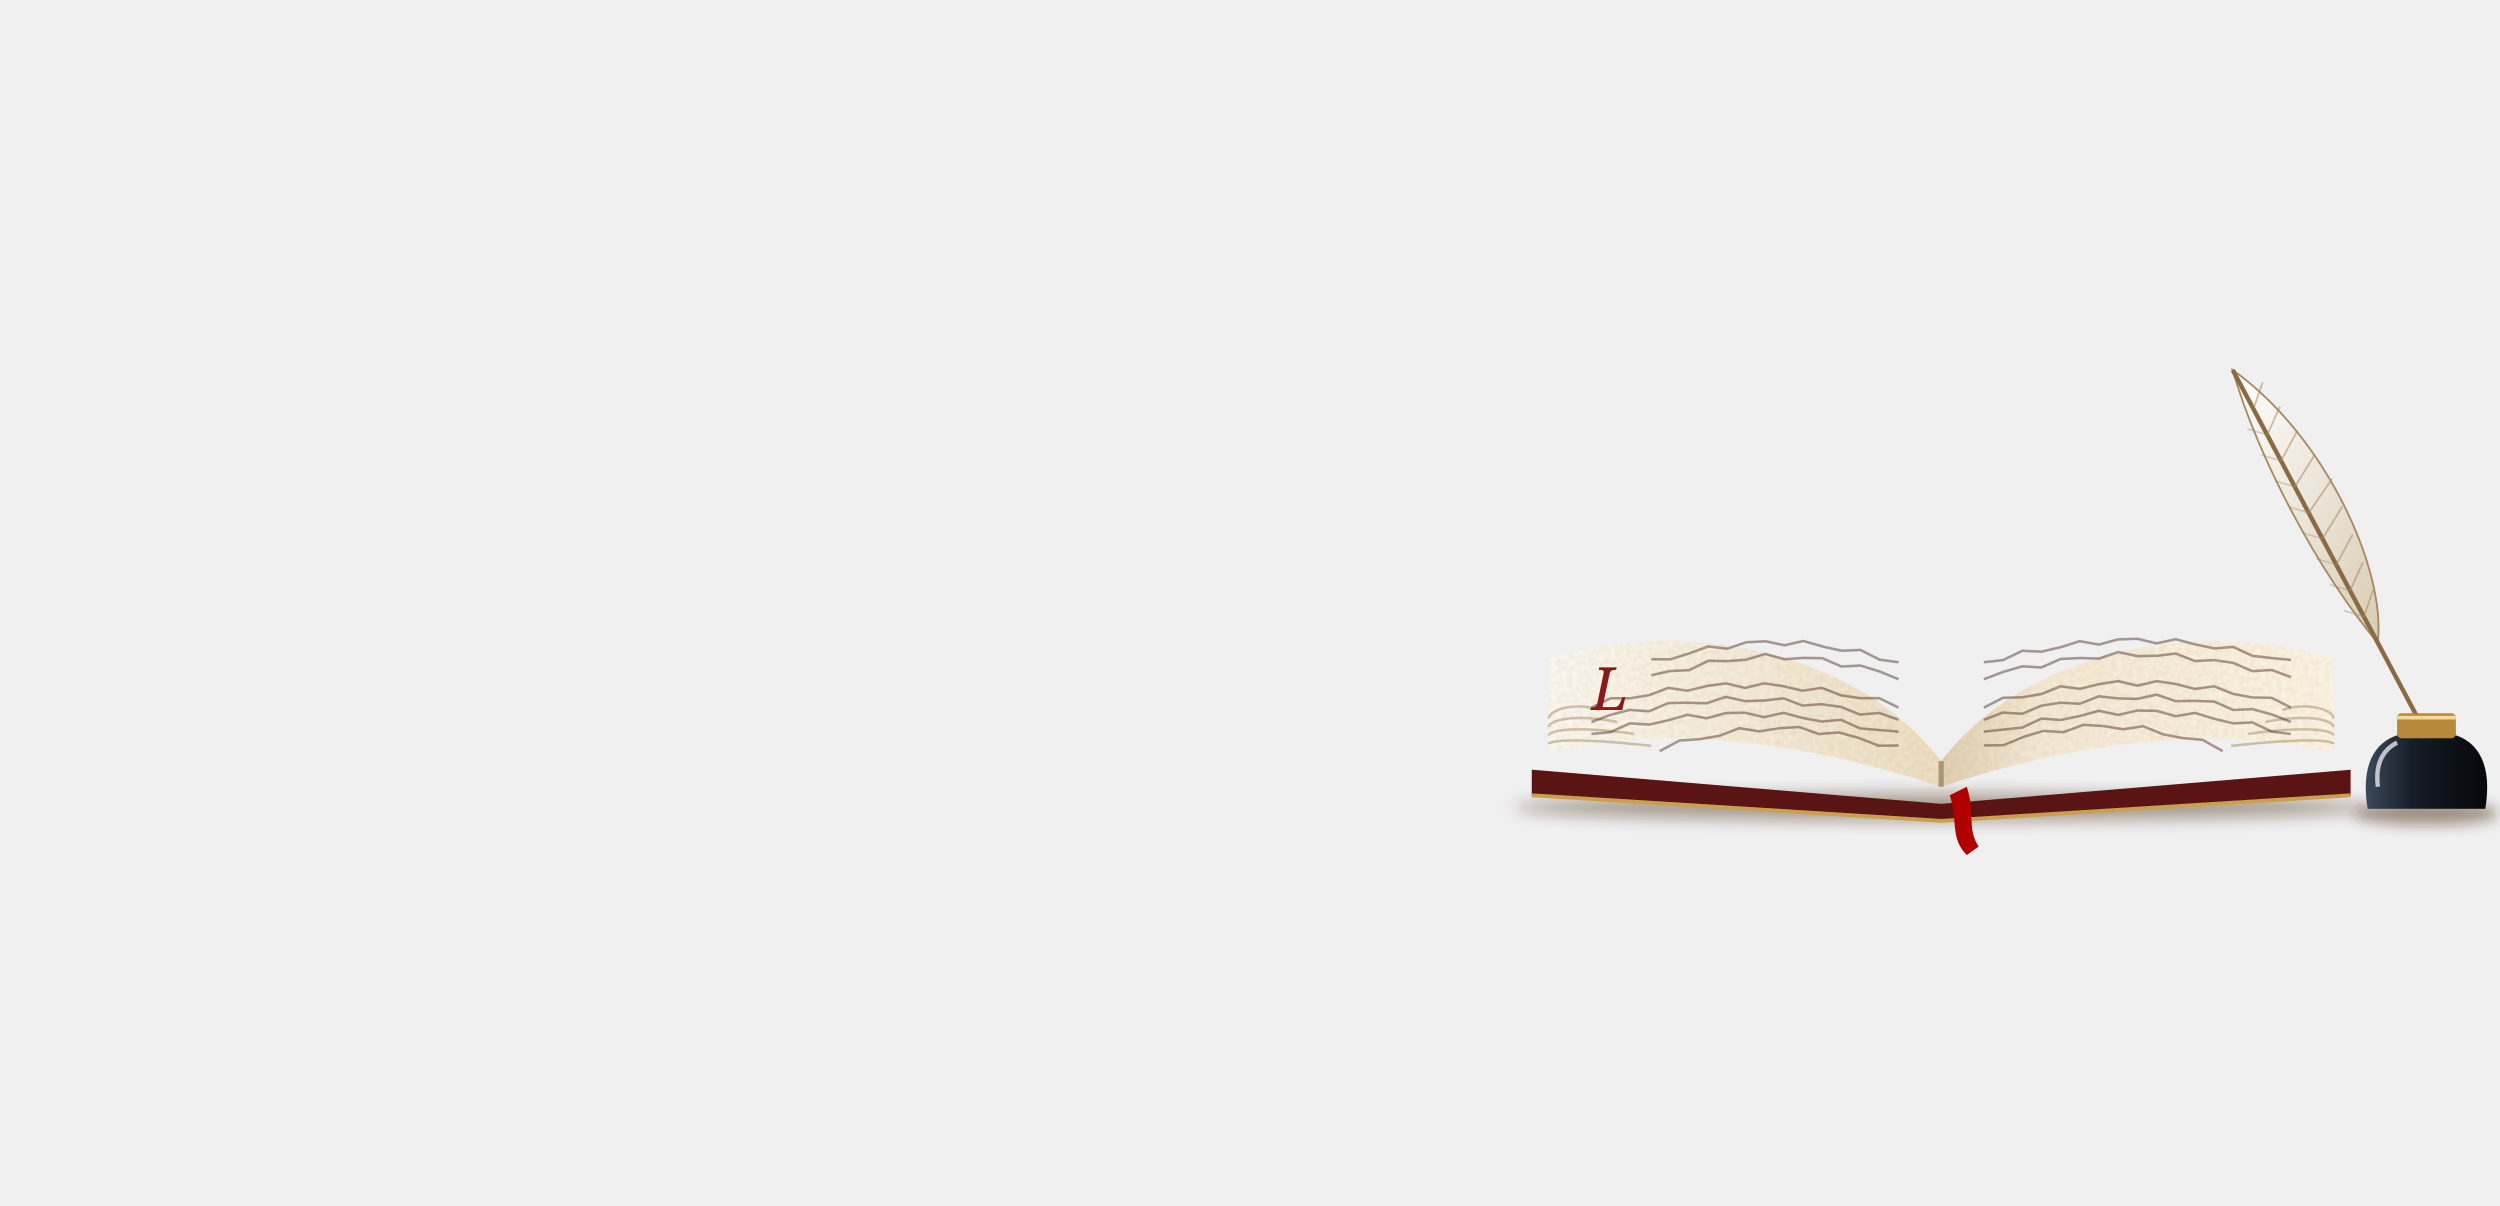
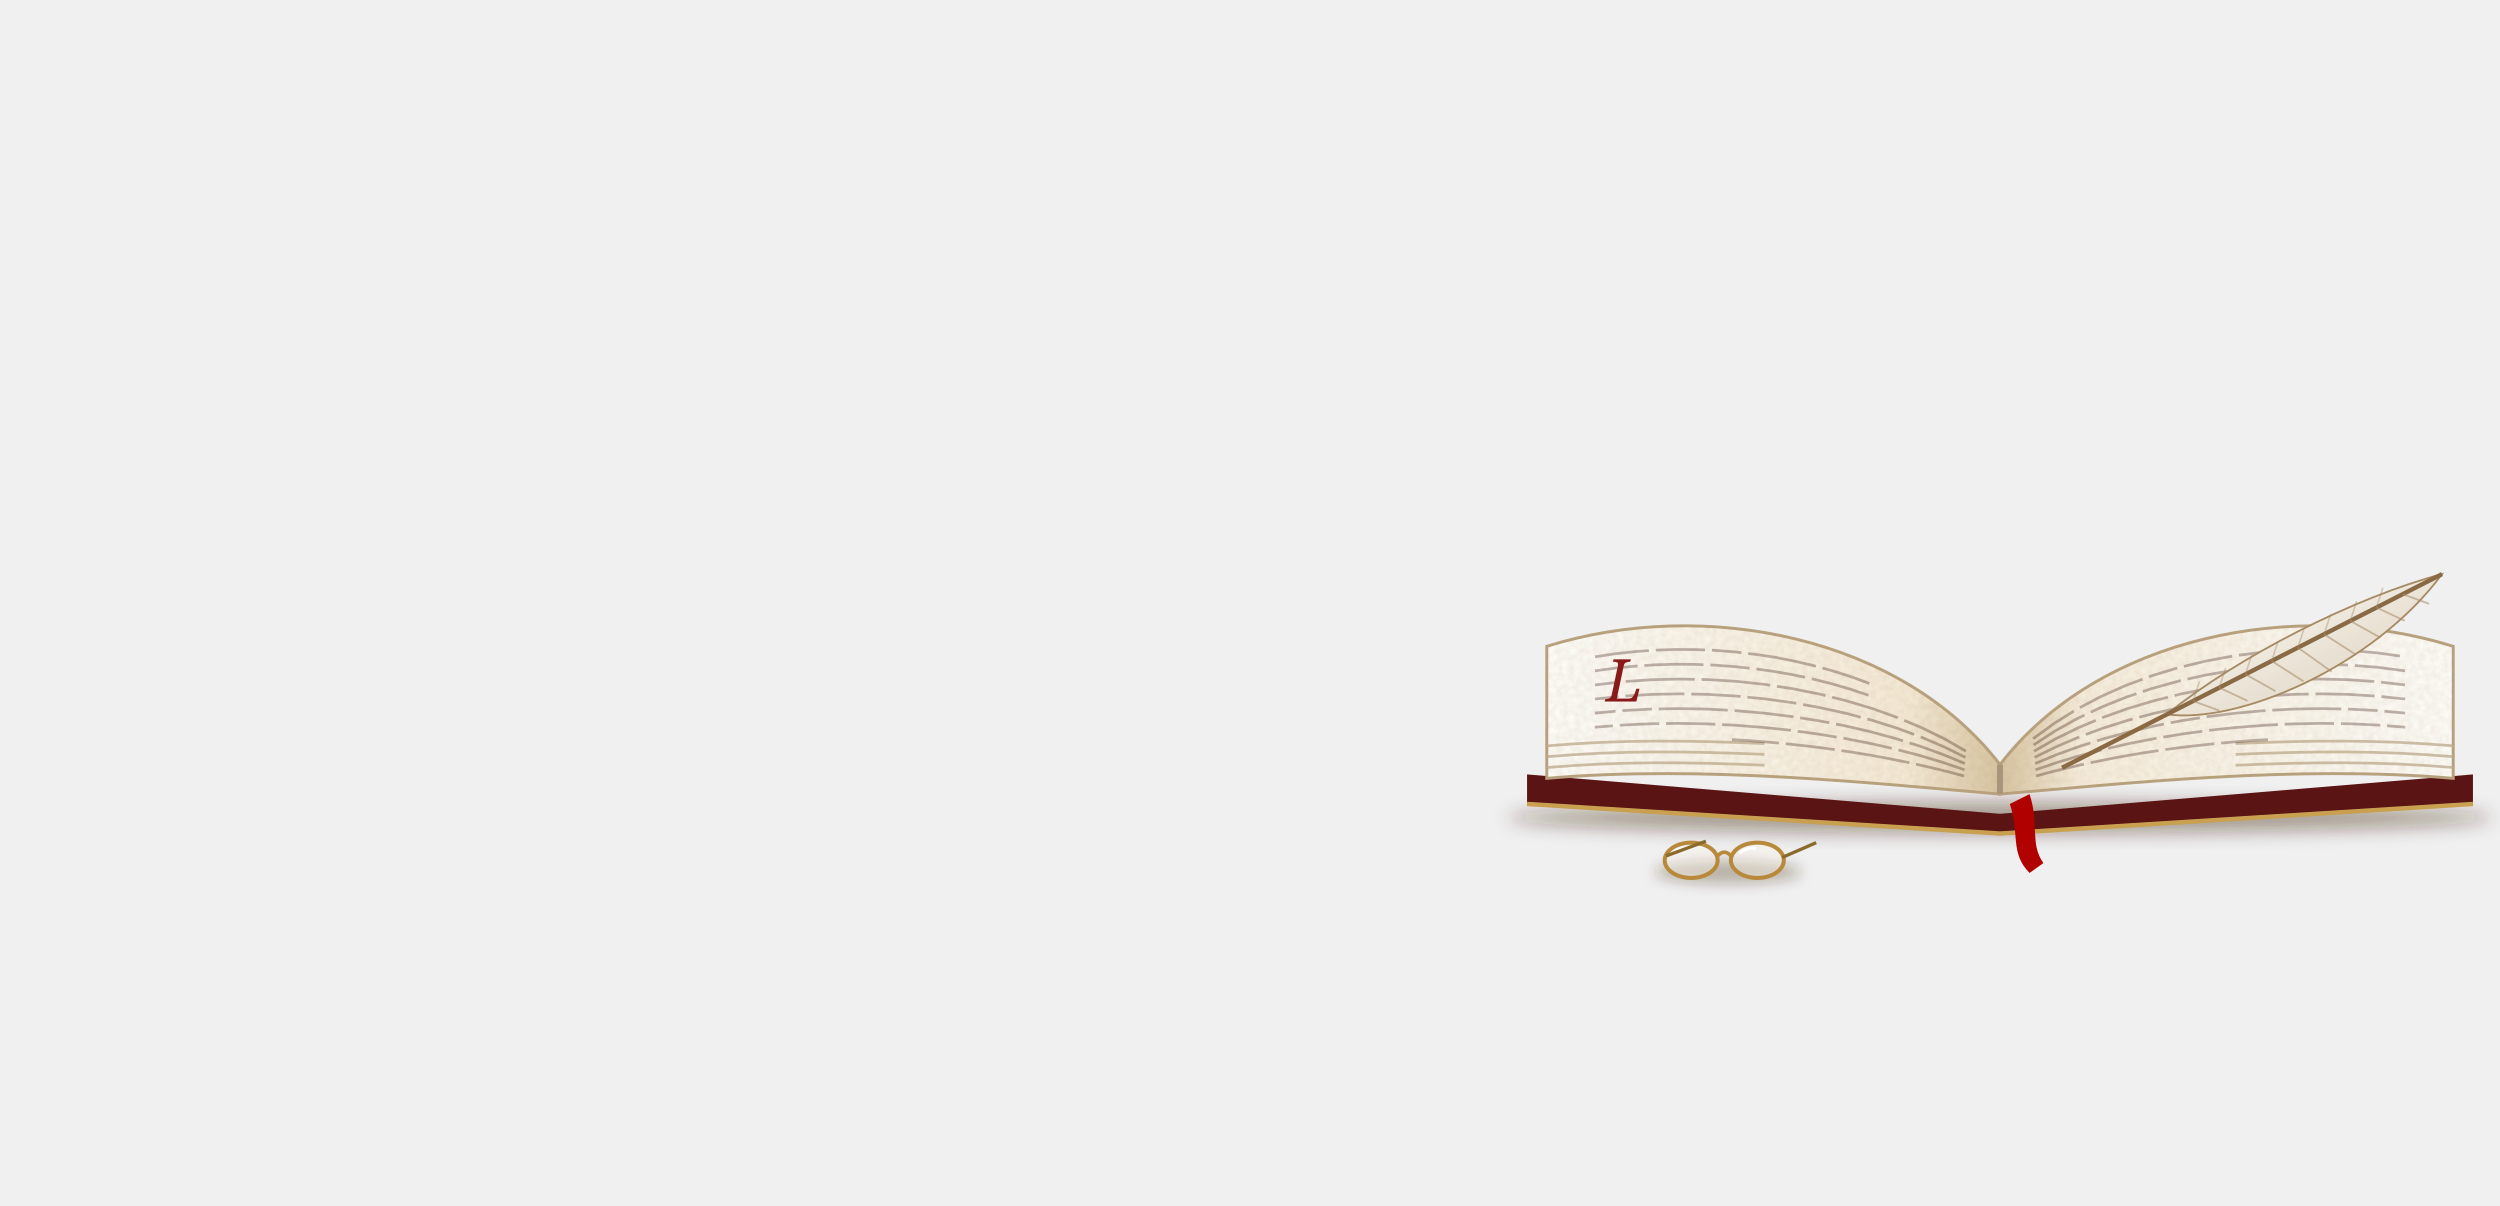
<svg xmlns="http://www.w3.org/2000/svg" viewBox="0 0 340 164" preserveAspectRatio="xMidYMax slice">
  <defs>
    <filter id="b" x="-50%" y="-50%" width="200%" height="200%">
      <feGaussianBlur stdDeviation="2.4" />
    </filter>
    <filter id="bb" x="-50%" y="-50%" width="200%" height="200%">
      <feGaussianBlur stdDeviation="6" />
    </filter>
    <filter id="b1" x="-50%" y="-50%" width="200%" height="200%">
      <feGaussianBlur stdDeviation="0.9" />
    </filter>
    <linearGradient id="pl" x1="0" y1="0" x2="1" y2="0">
-       <stop offset="0" stop-color="#FFFDF6" stop-opacity="1" />
-       <stop offset="1" stop-color="#F0E2C6" stop-opacity="1" />
+       <stop offset="0" stop-color="#FFFFFC" stop-opacity="1" />
+       <stop offset="0.8" stop-color="#F6ECD8" stop-opacity="1" />
+       <stop offset="1" stop-color="#D9C6A4" stop-opacity="1" />
    </linearGradient>
    <linearGradient id="pr" x1="0" y1="0" x2="1" y2="0">
-       <stop offset="0" stop-color="#E2D2B4" stop-opacity="1" />
-       <stop offset="0.25" stop-color="#F8EEDA" stop-opacity="1" />
-       <stop offset="1" stop-color="#FFF8E8" stop-opacity="1" />
+       <stop offset="0" stop-color="#D9C6A4" stop-opacity="1" />
+       <stop offset="0.18" stop-color="#F8F0E0" stop-opacity="1" />
+       <stop offset="1" stop-color="#FFFFFC" stop-opacity="1" />
    </linearGradient>
    <linearGradient id="qf" x1="0" y1="0" x2="1" y2="1">
      <stop offset="0" stop-color="#FFFFFF" stop-opacity="1" />
      <stop offset="1" stop-color="#D9CCB4" stop-opacity="1" />
    </linearGradient>
    <filter id="gr" x="0" y="0" width="100%" height="100%">
      <feTurbulence type="fractalNoise" baseFrequency="1.6" numOctaves="2" seed="7" />
      <feColorMatrix values="0 0 0 0 .35 0 0 0 0 .22 0 0 0 0 .1 0 0 0 .16 0" />
      <feComposite in2="SourceGraphic" operator="in" />
    </filter>
    <linearGradient id="ink" x1="0" y1="0" x2="1" y2="0">
      <stop offset="0" stop-color="#3A4A5A" stop-opacity="1" />
      <stop offset="0.4" stop-color="#141C24" stop-opacity="1" />
      <stop offset="1" stop-color="#06080C" stop-opacity="1" />
    </linearGradient>
  </defs>
-   <g transform="translate(264 107) scale(1.16) translate(-282 -113)">
+   <g transform="translate(272 108) scale(1.34) translate(-282 -113)">
    <ellipse cx="282" cy="115.4" rx="50" ry="1.6" fill="#3A1A0A" fill-opacity=".4" filter="url(#b1)" />
    <path d="M234 111 L282 115 L330 111 L330 114 L282 117 L234 114Z" fill="#5A1414" />
    <path d="M234 114 L282 117 L330 114" stroke="#C8A050" stroke-width=".45" fill="none" />
-     <path d="M282 110 C272 97 252 93 236 98 L236 109 C252 105 270 109 282 113Z" fill="url(#pl)" />
-     <path d="M282 110 C292 97 312 93 328 98 L328 109 C312 105 294 109 282 113Z" fill="url(#pr)" />
-     <path d="M282 110 C272 97 252 93 236 98 L236 109 C252 105 270 109 282 113Z" fill="#fff" filter="url(#gr)" />
-     <path d="M282 110 C292 97 312 93 328 98 L328 109 C312 105 294 109 282 113Z" fill="#fff" filter="url(#gr)" />
-     <path d="M242 104 C239 103 236 104 236 105" stroke="#BBA88A" stroke-opacity=".7" stroke-width=".3" fill="none" />
-     <path d="M244 105.4 C239 104.4 236 105.2 236 106" stroke="#BBA88A" stroke-opacity=".7" stroke-width=".3" fill="none" />
-     <path d="M246 106.8 C239 105.8 236 106.4 236 107" stroke="#BBA88A" stroke-opacity=".7" stroke-width=".3" fill="none" />
-     <path d="M248 108.2 C239 107.2 236 107.6 236 108" stroke="#BBA88A" stroke-opacity=".7" stroke-width=".3" fill="none" />
-     <path d="M322 104 C325 103 328 104 328 105" stroke="#BBA88A" stroke-opacity=".7" stroke-width=".3" fill="none" />
-     <path d="M320 105.4 C325 104.4 328 105.2 328 106" stroke="#BBA88A" stroke-opacity=".7" stroke-width=".3" fill="none" />
-     <path d="M318 106.8 C325 105.8 328 106.4 328 107" stroke="#BBA88A" stroke-opacity=".7" stroke-width=".3" fill="none" />
-     <path d="M316 108.2 C325 107.2 328 107.6 328 108" stroke="#BBA88A" stroke-opacity=".7" stroke-width=".3" fill="none" />
-     <polyline points="277,98.4 274.77,98.1 272.54,96.96 270.31,97.05 268.08,96.55 265.85,95.91 263.62,96.41 261.38,95.94 259.15,96.06 256.92,96.81 254.69,96.55 252.46,97.37 250.23,98.06 248,98.05" stroke="#3A1A12" stroke-opacity=".42" stroke-width=".3" fill="none" />
-     <polyline points="277,100.39 274.77,99.48 272.54,98.79 270.31,98.9 268.08,97.93 265.85,97.89 263.62,98.05 261.38,97.43 259.15,98.1 256.92,98.27 254.69,98.23 252.46,99.33 250.23,99.43 248,99.93" stroke="#3A1A12" stroke-opacity=".42" stroke-width=".3" fill="none" />
-     <polyline points="277,103.72 274.75,102.62 272.5,102.61 270.25,102.28 268,101.4 265.75,101.74 263.5,101.21 261.25,100.87 259,101.41 256.75,100.88 254.5,101.19 252.25,101.74 250,101.41 247.75,102.26 245.5,102.63 243.25,102.62 241,103.71" stroke="#3A1A12" stroke-opacity=".42" stroke-width=".3" fill="none" />
-     <polyline points="277,105.15 274.75,104.35 272.5,104.54 270.25,103.64 268,103.32 265.75,103.48 263.5,102.63 261.25,102.89 259,102.96 256.75,102.46 254.5,103.21 252.25,103.15 250,103.19 247.75,104.15 245.5,103.99 243.25,104.57 241,105.4" stroke="#3A1A12" stroke-opacity=".42" stroke-width=".3" fill="none" />
-     <polyline points="277,106.54 274.75,106.35 272.5,106.16 270.25,105.15 268,105.35 265.75,104.93 263.5,104.33 261.25,104.84 259,104.32 256.75,104.36 254.5,104.97 252.25,104.56 250,105.21 247.75,105.71 245.5,105.56 243.25,106.59 241,106.81" stroke="#3A1A12" stroke-opacity=".42" stroke-width=".3" fill="none" />
-     <polyline points="277,108.16 274.67,108.19 272.33,107.27 270,106.63 267.67,106.82 265.33,105.99 263,106.14 260.67,106.51 258.33,106.13 256,107.03 253.67,107.42 251.33,107.58 249,108.82" stroke="#3A1A12" stroke-opacity=".42" stroke-width=".3" fill="none" />
-     <polyline points="287,98.4 289.25,98.15 291.5,97.06 293.75,97.16 296,96.64 298.25,95.93 300.5,96.33 302.75,95.72 305,95.65 307.25,96.19 309.5,95.7 311.75,96.3 314,96.78 316.25,96.61 318.5,97.65 320.75,97.91 323,98.13" stroke="#3A1A12" stroke-opacity=".42" stroke-width=".3" fill="none" />
-     <polyline points="287,100.39 289.25,99.54 291.5,98.88 293.75,99.01 296,98.02 298.25,97.91 300.5,97.97 302.75,97.21 305,97.68 307.25,97.65 309.5,97.38 311.75,98.26 314,98.15 316.25,98.48 318.5,99.45 320.75,99.31 323,100.14" stroke="#3A1A12" stroke-opacity=".42" stroke-width=".3" fill="none" />
-     <polyline points="287,103.72 289.25,102.57 291.5,102.51 293.75,102.13 296,101.22 298.25,101.52 300.5,100.97 302.75,100.61 305,101.15 307.25,100.62 309.5,100.95 311.75,101.53 314,101.22 316.25,102.12 318.5,102.53 320.75,102.57 323,103.71" stroke="#3A1A12" stroke-opacity=".42" stroke-width=".3" fill="none" />
-     <polyline points="287,105.15 289.25,104.3 291.5,104.44 293.75,103.5 296,103.14 298.25,103.27 300.5,102.39 302.75,102.64 305,102.7 307.25,102.2 309.5,102.96 311.75,102.93 314,103.01 316.25,104 318.5,103.9 320.75,104.52 323,105.4" stroke="#3A1A12" stroke-opacity=".42" stroke-width=".3" fill="none" />
-     <polyline points="287,106.54 289.25,106.3 291.5,106.06 293.75,105.01 296,105.17 298.25,104.71 300.5,104.09 302.75,104.58 305,104.06 307.25,104.1 309.5,104.73 311.75,104.34 314,105.03 316.25,105.57 318.5,105.46 320.75,106.54 323,106.81" stroke="#3A1A12" stroke-opacity=".42" stroke-width=".3" fill="none" />
-     <polyline points="287,108.16 289.33,108.12 291.67,107.14 294,106.45 296.33,106.6 298.67,105.74 301,105.88 303.33,106.26 305.67,105.9 308,106.85 310.33,107.29 312.67,107.51 315,108.82" stroke="#3A1A12" stroke-opacity=".42" stroke-width=".3" fill="none" />
-     <text x="241" y="104" font-family="Georgia, serif" font-size="7" font-style="italic" fill="#8A1A1A">L</text>
+     <path d="M282 110 C272 97 252 93 236 98 L236 111.4 C252 110 270 112 282 113Z" fill="url(#pl)" stroke="#B8A27E" stroke-width=".3" />
+     <path d="M282 110 C292 97 312 93 328 98 L328 111.4 C312 110 294 112 282 113Z" fill="url(#pr)" stroke="#B8A27E" stroke-width=".3" />
+     <path d="M282 110 C272 97 252 93 236 98 L236 111.4 C252 110 270 112 282 113Z" fill="#fff" filter="url(#gr)" />
+     <path d="M282 110 C292 97 312 93 328 98 L328 111.4 C312 110 294 112 282 113Z" fill="#fff" filter="url(#gr)" />
+     <polyline points="258.09,110.07 255.34,109.96 252.58,109.88 249.8,109.83 247.01,109.82 244.23,109.86 241.46,109.95 238.72,110.1 236,110.3" stroke="#BBA88A" stroke-opacity=".75" stroke-width=".28" fill="none" />
+     <polyline points="268.74,101.77 266.9,101.09 265.01,100.49 263.09,99.96 261.13,99.5 259.15,99.11 257.14,98.81 255.12,98.57 253.08,98.41 251.04,98.33 249,98.32 246.96,98.39 244.92,98.54 242.9,98.76 240.9,99.06" stroke="#3A1A12" stroke-opacity=".32" stroke-width=".28" stroke-dasharray="5 .7 7 .7 3 .7" fill="none" />
+     <polyline points="258.09,108.97 255.34,108.86 252.58,108.78 249.8,108.73 247.01,108.72 244.23,108.76 241.46,108.85 238.72,109 236,109.2" stroke="#BBA88A" stroke-opacity=".75" stroke-width=".28" fill="none" />
+     <polyline points="268.65,102.97 266.81,102.35 264.92,101.8 263.01,101.32 261.06,100.9 259.08,100.55 257.08,100.27 255.06,100.06 253.04,99.91 251,99.83 248.97,99.82 246.93,99.88 244.91,100.02 242.89,100.22 240.89,100.49" stroke="#3A1A12" stroke-opacity=".32" stroke-width=".28" stroke-dasharray="6 .7 5 .7 4 .7" fill="none" />
+     <polyline points="258.09,107.87 255.34,107.76 252.58,107.68 249.8,107.63 247.01,107.62 244.23,107.66 241.46,107.75 238.72,107.9 236,108.1" stroke="#BBA88A" stroke-opacity=".75" stroke-width=".28" fill="none" />
+     <polyline points="278.54,108.64 276.36,107.39 274.05,106.26 271.62,105.24 269.08,104.33 266.45,103.54 263.75,102.86 260.98,102.31 258.16,101.87 255.3,101.56 252.41,101.38 249.52,101.32 246.62,101.39 243.74,101.59 240.89,101.92" stroke="#3A1A12" stroke-opacity=".32" stroke-width=".28" stroke-dasharray="7 .7 7 .7 5 .7" fill="none" />
+     <polyline points="278.49,109.27 276.29,108.19 273.97,107.2 271.53,106.3 268.99,105.5 266.37,104.8 263.67,104.21 260.9,103.71 258.09,103.33 255.24,103.05 252.37,102.88 249.48,102.82 246.6,102.88 243.73,103.06 240.88,103.35" stroke="#3A1A12" stroke-opacity=".32" stroke-width=".28" stroke-dasharray="5 .7 5 .7 6 .7" fill="none" />
+     <polyline points="278.44,109.9 276.22,108.98 273.89,108.14 271.44,107.37 268.9,106.68 266.28,106.07 263.58,105.55 260.83,105.12 258.03,104.78 255.19,104.53 252.33,104.37 249.45,104.32 246.58,104.37 243.71,104.52 240.88,104.78" stroke="#3A1A12" stroke-opacity=".32" stroke-width=".28" stroke-dasharray="6 .7 7 .7 3 .7" fill="none" />
+     <polyline points="278.39,110.53 276.16,109.77 273.81,109.07 271.36,108.43 268.81,107.85 266.19,107.34 263.5,106.9 260.75,106.52 257.96,106.23 255.13,106.01 252.28,105.87 249.42,105.82 246.56,105.86 243.7,105.99 240.87,106.21" stroke="#3A1A12" stroke-opacity=".32" stroke-width=".28" stroke-dasharray="7 .7 5 .7 4 .7" fill="none" />
+     <polyline points="278.34,111.16 276.89,110.77 275.39,110.4 273.85,110.04 272.26,109.7 270.64,109.38 268.98,109.07 267.29,108.79 265.57,108.53 263.83,108.29 262.06,108.08 260.26,107.89 258.46,107.72 256.63,107.58 254.8,107.47" stroke="#3A1A12" stroke-opacity=".32" stroke-width=".28" stroke-dasharray="5 .7 7 .7 5 .7" fill="none" />
+     <polyline points="305.91,110.07 308.66,109.96 311.42,109.88 314.2,109.83 316.99,109.82 319.77,109.86 322.54,109.95 325.28,110.1 328,110.3" stroke="#BBA88A" stroke-opacity=".75" stroke-width=".28" fill="none" />
+     <polyline points="285.36,107.38 287.51,105.81 289.8,104.38 292.21,103.11 294.74,101.98 297.37,101 300.09,100.17 302.87,99.5 305.71,98.97 308.59,98.6 311.5,98.38 314.42,98.32 317.34,98.41 320.24,98.66 323.1,99.06" stroke="#3A1A12" stroke-opacity=".32" stroke-width=".28" stroke-dasharray="5 .7 7 .7 3 .7" fill="none" />
+     <polyline points="305.91,108.97 308.66,108.86 311.42,108.78 314.2,108.73 316.99,108.72 319.77,108.76 322.54,108.85 325.28,109 328,109.2" stroke="#BBA88A" stroke-opacity=".75" stroke-width=".28" fill="none" />
+     <polyline points="285.41,108.01 287.57,106.6 289.87,105.32 292.3,104.17 294.83,103.15 297.46,102.27 300.17,101.52 302.94,100.9 305.78,100.42 308.65,100.08 311.54,99.88 314.45,99.82 317.36,99.9 320.25,100.12 323.11,100.49" stroke="#3A1A12" stroke-opacity=".32" stroke-width=".28" stroke-dasharray="6 .7 5 .7 4 .7" fill="none" />
+     <polyline points="305.91,107.87 308.66,107.76 311.42,107.68 314.2,107.63 316.99,107.62 319.77,107.66 322.54,107.75 325.28,107.9 328,108.1" stroke="#BBA88A" stroke-opacity=".75" stroke-width=".28" fill="none" />
+     <polyline points="285.46,108.64 287.64,107.39 289.95,106.26 292.38,105.24 294.92,104.33 297.55,103.54 300.25,102.86 303.02,102.31 305.84,101.87 308.7,101.56 311.59,101.38 314.48,101.32 317.38,101.39 320.26,101.59 323.11,101.92" stroke="#3A1A12" stroke-opacity=".32" stroke-width=".28" stroke-dasharray="7 .7 7 .7 5 .7" fill="none" />
+     <polyline points="285.51,109.27 287.71,108.19 290.03,107.2 292.47,106.3 295.01,105.5 297.63,104.8 300.33,104.21 303.1,103.71 305.91,103.33 308.76,103.05 311.63,102.88 314.52,102.82 317.4,102.88 320.27,103.06 323.12,103.35" stroke="#3A1A12" stroke-opacity=".32" stroke-width=".28" stroke-dasharray="5 .7 5 .7 6 .7" fill="none" />
+     <polyline points="285.56,109.9 287.78,108.98 290.11,108.14 292.56,107.37 295.1,106.68 297.72,106.07 300.42,105.55 303.17,105.12 305.97,104.78 308.81,104.53 311.67,104.37 314.55,104.32 317.42,104.37 320.29,104.52 323.12,104.78" stroke="#3A1A12" stroke-opacity=".32" stroke-width=".28" stroke-dasharray="6 .7 7 .7 3 .7" fill="none" />
+     <polyline points="285.61,110.53 287.84,109.77 290.19,109.07 292.64,108.43 295.19,107.85 297.81,107.34 300.5,106.9 303.25,106.52 306.04,106.23 308.87,106.01 311.72,105.87 314.58,105.82 317.44,105.86 320.3,105.99 323.13,106.21" stroke="#3A1A12" stroke-opacity=".32" stroke-width=".28" stroke-dasharray="7 .7 5 .7 4 .7" fill="none" />
+     <polyline points="285.66,111.16 287.11,110.77 288.61,110.4 290.15,110.04 291.74,109.7 293.36,109.38 295.02,109.07 296.71,108.79 298.43,108.53 300.17,108.29 301.94,108.08 303.74,107.89 305.54,107.72 307.37,107.58 309.2,107.47" stroke="#3A1A12" stroke-opacity=".32" stroke-width=".28" stroke-dasharray="5 .7 7 .7 5 .7" fill="none" />
+     <text x="242" y="103.6" font-family="Georgia, serif" font-size="6" font-style="italic" fill="#8A1A1A">L</text>
    <path d="M282 110 L282 113" stroke="#A8957A" stroke-width=".6" />
    <path d="M283 114 C284 117 283 119 285 121 L286.4 120 C285 118 286 116 285 113Z" fill="#B00000" />
  </g>
-   <g transform="translate(-6 -6)">
-     <path d="M329.37 93.4 C330.56 83.71 322.4 65.4 309.65 56.32 C312.99 68.14 321.44 84.03 329.37 93.4Z" fill="url(#qf)" stroke="#A58A64" stroke-width=".25" />
-     <path d="M336.88 107.53 L309.65 56.32" stroke="#8A6A44" stroke-width=".6" />
-     <path d="M327.49 89.87 L328.74 86.26" stroke="#A58A64" stroke-opacity=".55" stroke-width=".25" />
-     <path d="M325.61 86.34 L327.35 82.47" stroke="#A58A64" stroke-opacity=".55" stroke-width=".25" />
-     <path d="M323.73 82.81 L325.96 78.68" stroke="#A58A64" stroke-opacity=".55" stroke-width=".25" />
-     <path d="M321.85 79.28 L324.56 74.89" stroke="#A58A64" stroke-opacity=".55" stroke-width=".25" />
-     <path d="M319.98 75.75 L323.17 71.1" stroke="#A58A64" stroke-opacity=".55" stroke-width=".25" />
-     <path d="M318.1 72.21 L320.81 67.83" stroke="#A58A64" stroke-opacity=".55" stroke-width=".25" />
-     <path d="M316.22 68.68 L318.44 64.56" stroke="#A58A64" stroke-opacity=".55" stroke-width=".25" />
-     <path d="M314.34 65.15 L316.08 61.28" stroke="#A58A64" stroke-opacity=".55" stroke-width=".25" />
-     <path d="M312.47 61.62 L313.72 58.01" stroke="#A58A64" stroke-opacity=".55" stroke-width=".25" />
-     <path d="M327.49 89.87 L324.78 89.05" stroke="#A58A64" stroke-opacity=".4" stroke-width=".22" />
-     <path d="M325.61 86.34 L322.91 85.51" stroke="#A58A64" stroke-opacity=".4" stroke-width=".22" />
-     <path d="M323.73 82.81 L321.03 81.98" stroke="#A58A64" stroke-opacity=".4" stroke-width=".22" />
-     <path d="M321.85 79.28 L319.15 78.45" stroke="#A58A64" stroke-opacity=".4" stroke-width=".22" />
-     <path d="M319.98 75.75 L317.27 74.92" stroke="#A58A64" stroke-opacity=".4" stroke-width=".22" />
-     <path d="M318.1 72.21 L315.39 71.39" stroke="#A58A64" stroke-opacity=".4" stroke-width=".22" />
-     <path d="M316.22 68.68 L313.52 67.86" stroke="#A58A64" stroke-opacity=".4" stroke-width=".22" />
-     <path d="M314.34 65.15 L311.64 64.32" stroke="#A58A64" stroke-opacity=".4" stroke-width=".22" />
-     <ellipse cx="336" cy="116.6" rx="10" ry="1.6" fill="#3A1A0A" fill-opacity=".45" filter="url(#b1)" />
-     <path d="M328 116 C327 110 329 107 332 106 L340 106 C343 107 345 110 344 116Z" fill="url(#ink)" />
-     <path d="M329.4 113 C329 110 330 108 332 107" stroke="#FFFFFF" stroke-opacity=".7" stroke-width=".6" fill="none" />
-     <rect x="332" y="103" width="8" height="3.4" rx=".6" fill="#B8893A" />
-     <path d="M332 103.6 h8" stroke="#F2D9A0" stroke-width=".5" />
-   </g>
+   <path d="M294.69 97.15 C304.36 98.51 322.82 90.68 332.11 78.08 C320.24 81.22 304.2 89.39 294.69 97.15Z" fill="url(#qf)" stroke="#A58A64" stroke-width=".25" />
+   <path d="M280.44 104.42 L332.11 78.08" stroke="#8A6A44" stroke-width=".6" />
+   <path d="M298.26 95.34 L301.84 96.65" stroke="#A58A64" stroke-opacity=".55" stroke-width=".25" />
+   <path d="M301.82 93.52 L305.66 95.32" stroke="#A58A64" stroke-opacity=".55" stroke-width=".25" />
+   <path d="M305.38 91.7 L309.47 94" stroke="#A58A64" stroke-opacity=".55" stroke-width=".25" />
+   <path d="M308.95 89.89 L313.29 92.67" stroke="#A58A64" stroke-opacity=".55" stroke-width=".25" />
+   <path d="M312.51 88.07 L317.1 91.35" stroke="#A58A64" stroke-opacity=".55" stroke-width=".25" />
+   <path d="M316.08 86.26 L320.41 89.04" stroke="#A58A64" stroke-opacity=".55" stroke-width=".25" />
+   <path d="M319.64 84.44 L323.73 86.73" stroke="#A58A64" stroke-opacity=".55" stroke-width=".25" />
+   <path d="M323.2 82.62 L327.04 84.43" stroke="#A58A64" stroke-opacity=".55" stroke-width=".25" />
+   <path d="M326.77 80.81 L330.36 82.12" stroke="#A58A64" stroke-opacity=".55" stroke-width=".25" />
+   <path d="M298.26 95.34 L299.13 92.65" stroke="#A58A64" stroke-opacity=".4" stroke-width=".22" />
+   <path d="M301.82 93.52 L302.69 90.83" stroke="#A58A64" stroke-opacity=".4" stroke-width=".22" />
+   <path d="M305.38 91.7 L306.26 89.01" stroke="#A58A64" stroke-opacity=".4" stroke-width=".22" />
+   <path d="M308.95 89.89 L309.82 87.2" stroke="#A58A64" stroke-opacity=".4" stroke-width=".22" />
+   <path d="M312.51 88.07 L313.39 85.38" stroke="#A58A64" stroke-opacity=".4" stroke-width=".22" />
+   <path d="M316.08 86.26 L316.95 83.57" stroke="#A58A64" stroke-opacity=".4" stroke-width=".22" />
+   <path d="M319.64 84.44 L320.51 81.75" stroke="#A58A64" stroke-opacity=".4" stroke-width=".22" />
+   <path d="M323.2 82.62 L324.08 79.93" stroke="#A58A64" stroke-opacity=".4" stroke-width=".22" />
+   <ellipse cx="235" cy="118.6" rx="10" ry="1.6" fill="#3A1A0A" fill-opacity=".3" filter="url(#b1)" />
+   <ellipse cx="230" cy="117" rx="3.6" ry="2.4" fill="#FFF8EC" fill-opacity=".35" stroke="#B8893A" stroke-width=".55" />
+   <path d="M227.6 116 q1 -.8 2.2 -.6" stroke="#FFFFFF" stroke-width=".4" fill="none" />
+   <ellipse cx="239" cy="117" rx="3.6" ry="2.4" fill="#FFF8EC" fill-opacity=".35" stroke="#B8893A" stroke-width=".55" />
+   <path d="M236.6 116 q1 -.8 2.2 -.6" stroke="#FFFFFF" stroke-width=".4" fill="none" />
+   <path d="M233.6 116.4 q.9 -1 1.8 0" stroke="#B8893A" stroke-width=".5" fill="none" />
+   <path d="M242.4 116.6 L247 114.6 M226.6 116.4 L232 114.4" stroke="#8A6A2A" stroke-width=".45" />
</svg>
